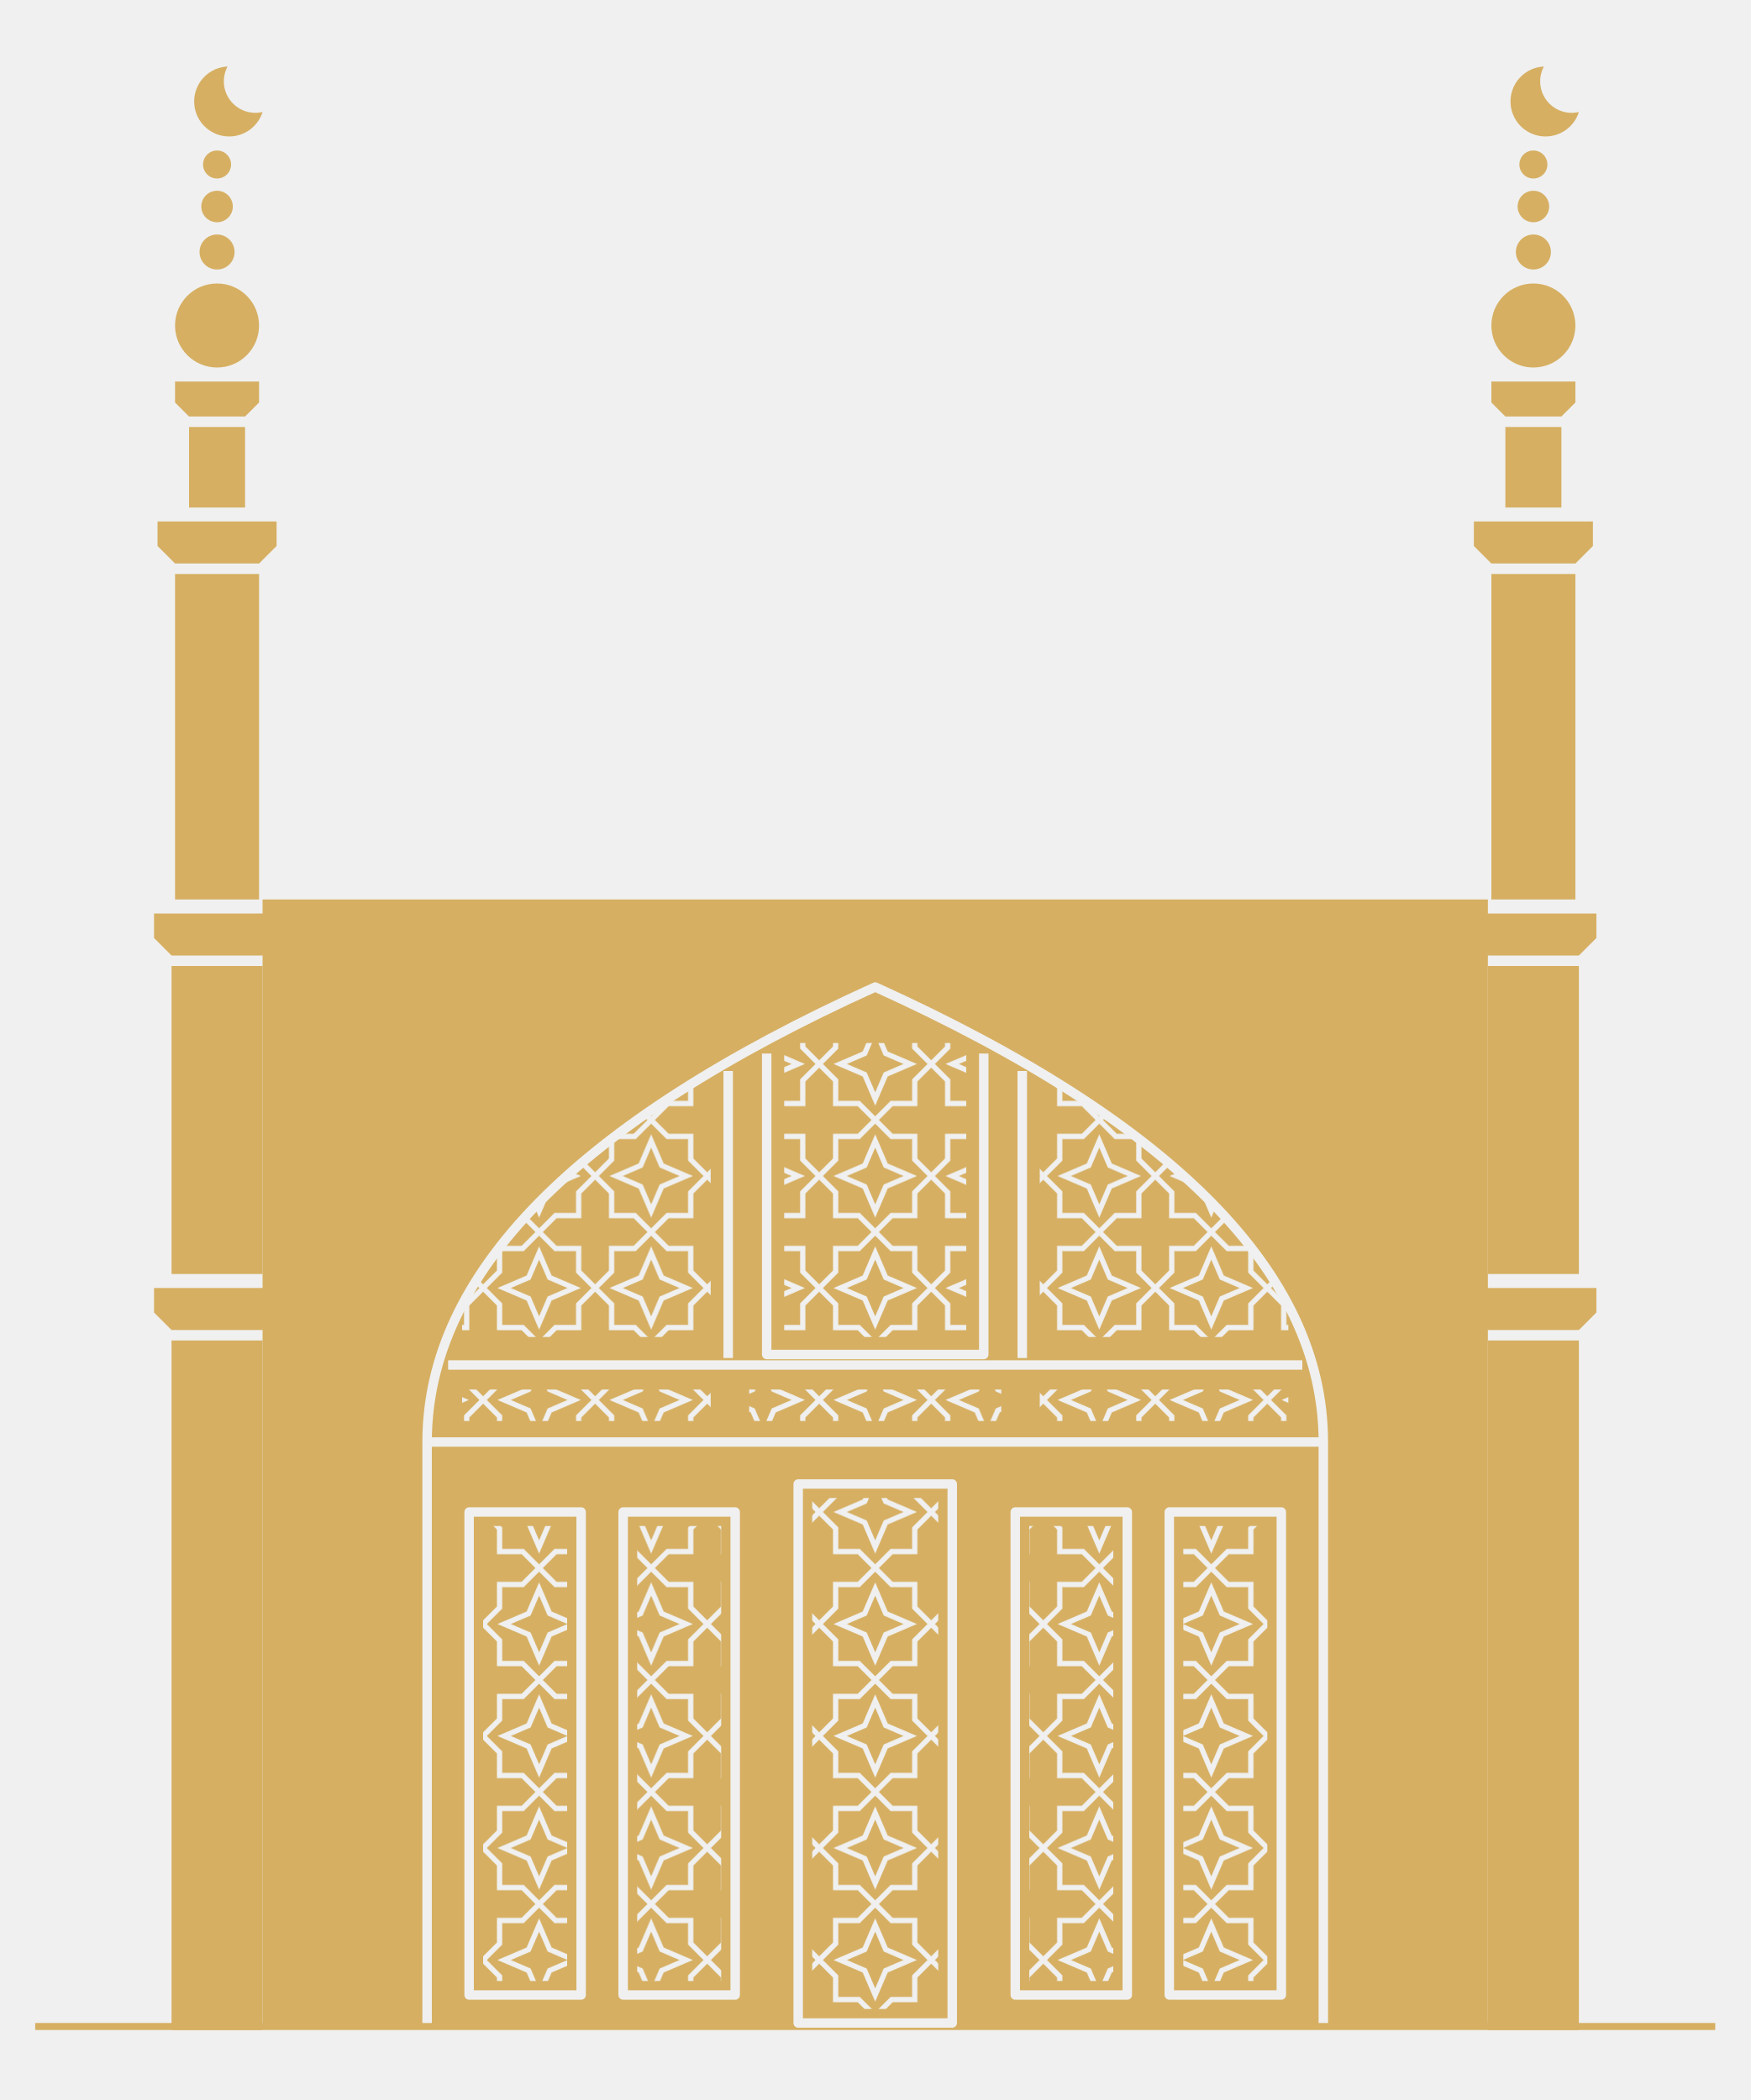
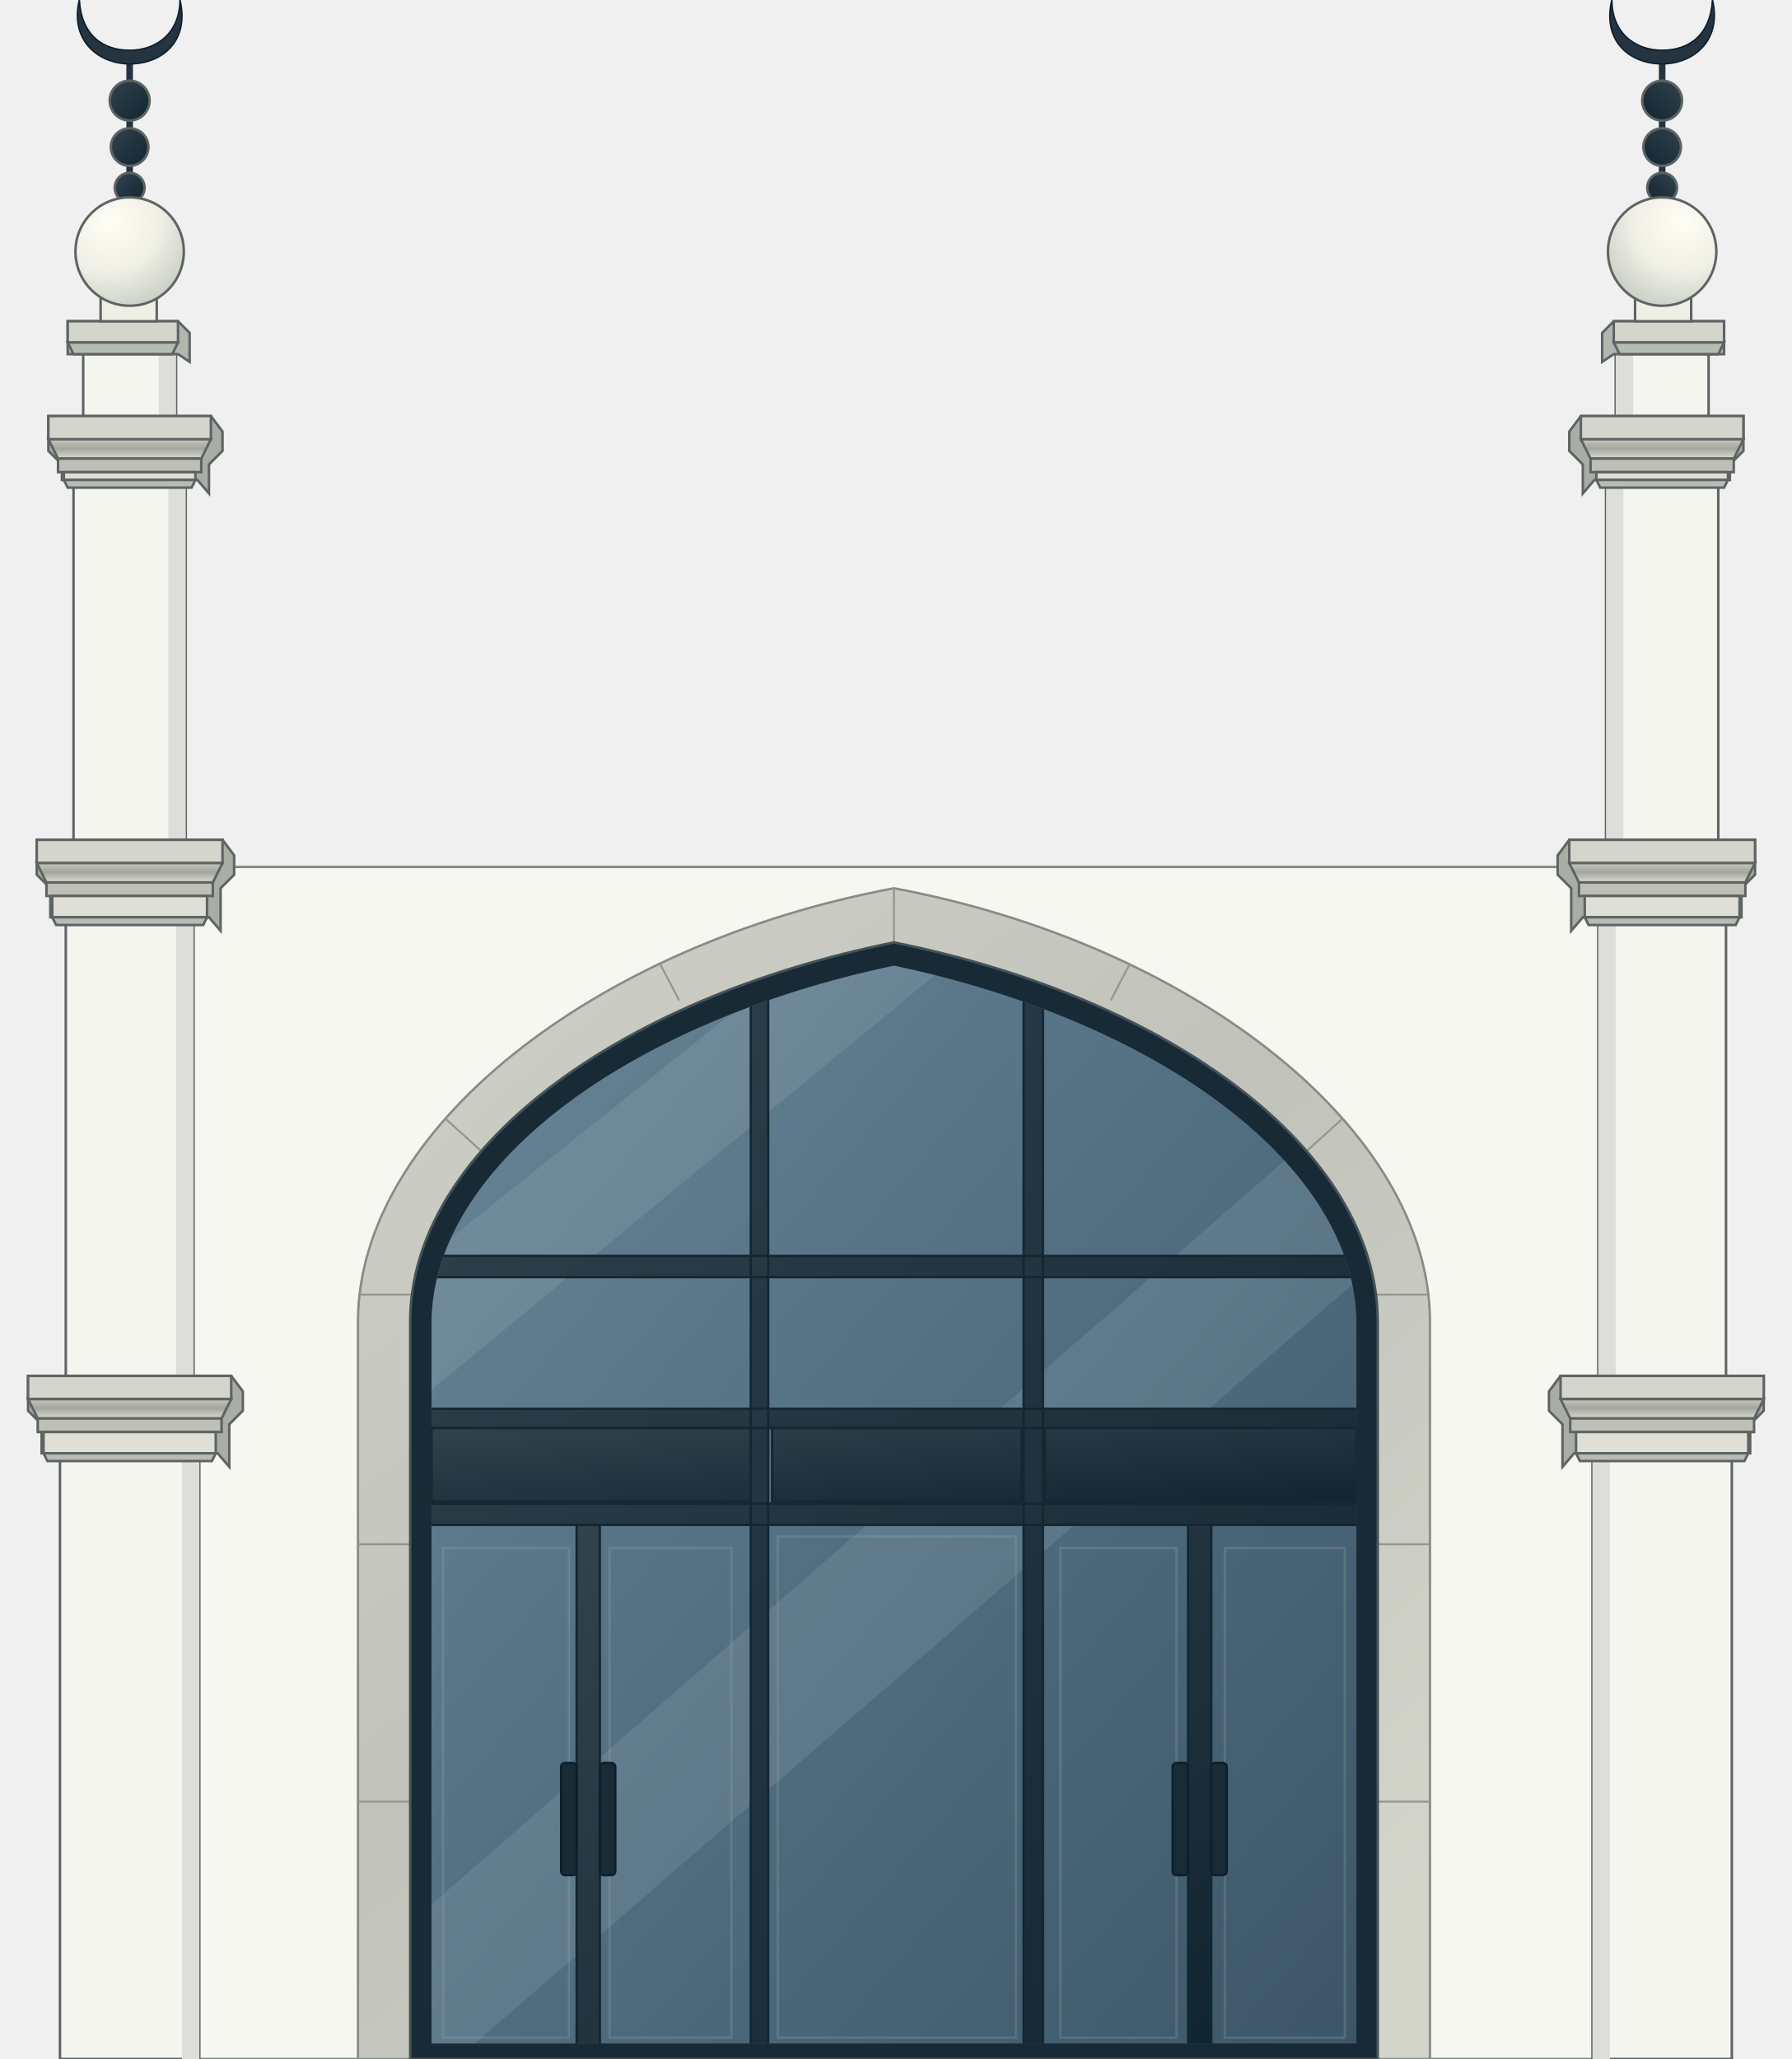
- <svg xmlns="http://www.w3.org/2000/svg" viewBox="0 0 500 600" role="img" aria-labelledby="jic-entrance-dark-title">
-   <style>.metal{fill:#D6AF62}</style>
+ <svg xmlns="http://www.w3.org/2000/svg" xmlns:xlink="http://www.w3.org/1999/xlink" width="926" height="1064" viewBox="0 0 926 1064" role="img" aria-label="Jamatia Islamic Centre">
  <defs>
-     <pattern id="jic-entrance-dark-star" width="32" height="32" patternUnits="userSpaceOnUse">
-       <path d="M16 0 20.7 4.7 27.3 4.7 27.3 11.3 32 16 27.3 20.7 27.3 27.3 20.7 27.3 16 32 11.3 27.3 4.7 27.3 4.7 20.7 0 16 4.7 11.3 4.7 4.7 11.3 4.7Z M16 6 19 13 26 16 19 19 16 26 13 19 6 16 13 13Z" fill="none" stroke="black" stroke-width="1.5" />
-     </pattern>
-     <clipPath id="jic-entrance-dark-arch">
-       <path d="M112 578V412Q112 340 240 282Q368 340 368 412V578Z" />
+     <linearGradient id="moulding" x2="0" y2="1">
+       <stop stop-color="#c5c6bd" />
+       <stop offset=".48" stop-color="#a4a79e" />
+       <stop offset="1" stop-color="#d9dad0" />
+     </linearGradient>
+     <linearGradient id="stone" x2=".8" y2="1">
+       <stop stop-color="#d0d0c7" />
+       <stop offset=".5" stop-color="#c1c3ba" />
+       <stop offset="1" stop-color="#d3d4ca" />
+     </linearGradient>
+     <radialGradient id="orb" cx=".32" cy=".23" r=".84">
+       <stop stop-color="#fffef5" />
+       <stop offset=".55" stop-color="#efefe5" />
+       <stop offset="1" stop-color="#c8cec3" />
+     </radialGradient>
+     <linearGradient id="glass" x2="1" y2="1">
+       <stop stop-color="#698697" />
+       <stop offset=".6" stop-color="#4c6a7c" />
+       <stop offset="1" stop-color="#3c5667" />
+     </linearGradient>
+     <linearGradient id="metal" x2="1" y2="1">
+       <stop stop-color="#31434d" />
+       <stop offset="1" stop-color="#112431" />
+     </linearGradient>
+     <clipPath id="stone-clip">
+       <path d="M365,1126V745C365,646 487,550 642,521C797,550 919,646 919,745V1126Z" />
    </clipPath>
-     <mask id="jic-entrance-dark-entrance" maskUnits="userSpaceOnUse" x="0" y="0" width="480" height="600">
-       <g fill="white">
-         <path d="M55 19a10 10 0 1 0 10 13A9 9 0 0 1 55 19Z" />
-         <circle cx="52" cy="47" r="4" />
-         <circle cx="52" cy="59" r="4.5" />
-         <circle cx="52" cy="72" r="5" />
-         <circle cx="52" cy="93" r="12" />
-         <path d="M40 109h24v6l-4 4H44l-4-4Zm4 13h16v23H44ZM35 149h34v7l-5 5H40l-5-5Zm5 15h24v93H40ZM34 261h36v7l-5 5H39l-5-5Zm5 15h26v88H39ZM34 368h36v7l-5 5H39l-5-5Zm5 15h26v197H39Z" />
-         <g transform="translate(376)">
-           <path d="M55 19a10 10 0 1 0 10 13A9 9 0 0 1 55 19Z" />
-           <circle cx="52" cy="47" r="4" />
-           <circle cx="52" cy="59" r="4.5" />
-           <circle cx="52" cy="72" r="5" />
-           <circle cx="52" cy="93" r="12" />
-           <path d="M40 109h24v6l-4 4H44l-4-4Zm4 13h16v23H44ZM35 149h34v7l-5 5H40l-5-5Zm5 15h24v93H40ZM34 261h36v7l-5 5H39l-5-5Zm5 15h26v88H39ZM34 368h36v7l-5 5H39l-5-5Zm5 15h26v197H39Z" />
+     <clipPath id="glazing-clip">
+       <path d="M403,1118V746C403,665 504,590 642,561C780,590 881,665 881,746V1118Z" />
+     </clipPath>
+     <g id="pillar" stroke="#5d6463" stroke-width="1.3" stroke-linejoin="miter">
+       <path d="M211.0,814H283.0V1126H211.0Z" fill="#f5f5f0" />
+       <path d="M274.0,814H283.0V1126H274.0Z" fill="#dddeda" stroke="none" />
+       <path d="M214.0,536H280.0V776H214.0Z" fill="#f5f5f0" />
+       <path d="M271.0,536H280.0V776H271.0Z" fill="#dddeda" stroke="none" />
+       <path d="M218.0,309H276.0V499H218.0Z" fill="#f5f5f0" />
+       <path d="M267.0,309H276.0V499H267.0Z" fill="#dddeda" stroke="none" />
+       <path d="M223.0,241H271.0V280H223.0Z" fill="#f5f5f0" />
+       <path d="M262.0,241H271.0V280H262.0Z" fill="#dddeda" stroke="none" />
+       <g>
+         <path d="M194.5,773H299.5L305.5,781V791L298.5,798V820L292.5,813H201.5V798L194.5,791Z" fill="#aaaDA6" />
+         <path d="M194.5,773H299.5V785H194.5Z" fill="#d5d5cc" />
+         <path d="M194.5,785H299.5L294.5,795H199.5Z" fill="url(#moulding)" />
+         <path d="M199.5,795H294.5V802H199.5Z" fill="#bebfb6" />
+         <path d="M202.5,802H291.5V813H202.5Z" fill="#dfdfd5" />
+         <path d="M202.5,813H291.5L289.5,817H204.5Z" fill="#b8bcb4" />
+       </g>
+       <g>
+         <path d="M199.0,496H295.0L301.0,504V514L294.0,521V543L288.0,536H206.0V521L199.0,514Z" fill="#aaaDA6" />
+         <path d="M199.0,496H295.0V508H199.0Z" fill="#d5d5cc" />
+         <path d="M199.0,508H295.0L290.0,518H204.0Z" fill="url(#moulding)" />
+         <path d="M204.0,518H290.0V525H204.0Z" fill="#bebfb6" />
+         <path d="M207.0,525H287.0V536H207.0Z" fill="#dfdfd5" />
+         <path d="M207.0,536H287.0L285.0,540H209.0Z" fill="#b8bcb4" />
+       </g>
+       <g>
+         <path d="M205.0,277H289.0L295.0,285V295L288.0,302V317L282.0,310H212.0V302L205.0,295Z" fill="#aaaDA6" />
+         <path d="M205.0,277H289.0V289H205.0Z" fill="#d5d5cc" />
+         <path d="M205.0,289H289.0L284.0,299H210.0Z" fill="url(#moulding)" />
+         <path d="M210.0,299H284.0V306H210.0Z" fill="#bebfb6" />
+         <path d="M213.0,306H281.0V310H213.0Z" fill="#dfdfd5" />
+         <path d="M213.0,310H281.0L279.0,314H215.0Z" fill="#b8bcb4" />
+       </g>
+       <path d="M215,228H272L278,234V249L272,245H215Z" fill="#b2b7ae" />
+       <path d="M215,228H272V239H215Z" fill="#d4d6cb" />
+       <path d="M215,239H272L269,245H218Z" fill="#b5bcb0" />
+       <path d="M232,211H261V228H232Z" fill="#efefe5" />
+       <path d="M247,90V171" fill="none" stroke="#253340" stroke-width="3.4" />
+       <circle cx="247" cy="159" r="7.7" fill="url(#metal)" />
+       <circle cx="247" cy="138" r="9.7" fill="url(#metal)" />
+       <circle cx="247" cy="114" r="10.3" fill="url(#metal)" />
+       <circle cx="247" cy="192" r="28" fill="url(#orb)" />
+       <path d="M221,62C216,83 231,95 247,95C264,95 278,83 273,62C273,79 261,88 247,88C233,88 222,80 221,62Z" fill="#243441" stroke="#111f2c" stroke-width=".8" />
+     </g>
+   </defs>
+   <g transform="translate(-180 -62)">
+     <g id="entrance">
+       <path d="M277,510H1007V1126H277Z" fill="#f7f7f1" stroke="#7d8580" stroke-width="1.2" />
+       <path d="M365,1126V745C365,646 487,550 642,521C797,550 919,646 919,745V1126Z" fill="url(#stone)" stroke="#868c86" stroke-width="1.2" />
+       <g id="stone-joints" clip-path="url(#stone-clip)" fill="none" stroke="#92978e" stroke-width="1">
+         <path d="M642,521V549M519,556L531,579M766,556L754,579M409,639L430,658M875,639L854,658M365,731H393M891,731H919M365,860H392M892,860H919M365,993H392M892,993H919" />
+       </g>
+       <path d="M392,1126V745C392,657 498,578 642,549C786,578 892,657 892,745V1126Z" fill="#172a35" stroke="#45525a" stroke-width="1.3" />
+       <path d="M403,1118V746C403,665 504,590 642,561C780,590 881,665 881,746V1118Z" fill="url(#glass)" />
+       <g clip-path="url(#glazing-clip)">
+         <g fill="#e7f0f5" opacity=".1">
+           <path d="M240,840 703,470 748,496 300,865Z" />
+           <path d="M238,1190 972,550 1007,615 319,1210Z" />
        </g>
-         <path d="M65 257h350v323H65ZM0 578h480v2H0Z" />
+         <g fill="url(#metal)" stroke="#132631" stroke-width="1.2">
+           <path d="M568,545H577V1126H568Z M709,545H719V1126H709Z M388,711H896V722H388Z M388,790H896V800H388Z M388,839H896V850H388Z" />
+           <path d="M403,800H568V838H403Z M579,800H708V838H579Z M720,800H881V838H720Z" />
+           <path d="M478,850H490V1126H478Z M794,850H806V1126H794Z" />
+         </g>
+         <g fill="none" stroke="#90a5ad" stroke-opacity=".28" stroke-width="1.2">
+           <path d="M409,1115V862H474V1115Z M495,1115V862H558V1115Z M582,1115V856H705V1115Z M728,1115V862H788V1115Z M813,1115V862H875V1115Z" />
+         </g>
      </g>
-       <g fill="none" stroke="black" stroke-width="2.7" stroke-linejoin="round">
-         <path d="M112 578V412Q112 340 240 282Q368 340 368 412V578M112 412h256M118 390h244M198 306v82m84-82v82M209 301v86h62v-86" />
-         <rect x="124" y="432" width="32" height="138" />
-         <rect x="168" y="432" width="32" height="138" />
-         <rect x="218" y="424" width="44" height="154" />
-         <rect x="280" y="432" width="32" height="138" />
-         <rect x="324" y="432" width="32" height="138" />
+       <g id="handles" fill="#182b36" stroke="#0c202c" stroke-width="1.2">
+         <rect x="470" y="973" width="8" height="58" rx="2" />
+         <rect x="490" y="973" width="8" height="58" rx="2" />
+         <rect x="786" y="973" width="8" height="58" rx="2" />
+         <rect x="806" y="973" width="8" height="58" rx="2" />
      </g>
-       <g clip-path="url(#jic-entrance-dark-arch)">
-         <path d="M122 290h71v92h-71ZM214 298h52v84h-52ZM287 290h71v92h-71ZM122 397h71v9h-71ZM204 397h72v9h-72ZM287 397h71v9h-71Z" fill="url(#jic-entrance-dark-star)" />
-         <rect x="128" y="436" width="24" height="130" fill="url(#jic-entrance-dark-star)" />
-         <rect x="172" y="436" width="24" height="130" fill="url(#jic-entrance-dark-star)" />
-         <rect x="222" y="428" width="36" height="146" fill="url(#jic-entrance-dark-star)" />
-         <rect x="284" y="436" width="24" height="130" fill="url(#jic-entrance-dark-star)" />
-         <rect x="328" y="436" width="24" height="130" fill="url(#jic-entrance-dark-star)" />
-       </g>
-     </mask>
-   </defs>
-   <g style="color:#F4F6FA">
-     <g transform="translate(10 0) scale(1)">
-       <rect width="480" height="600" class="metal" mask="url(#jic-entrance-dark-entrance)" />
    </g>
+     <use xlink:href="#pillar" />
+     <use xlink:href="#pillar" transform="translate(1286,0) scale(-1,1)" />
  </g>
</svg>
